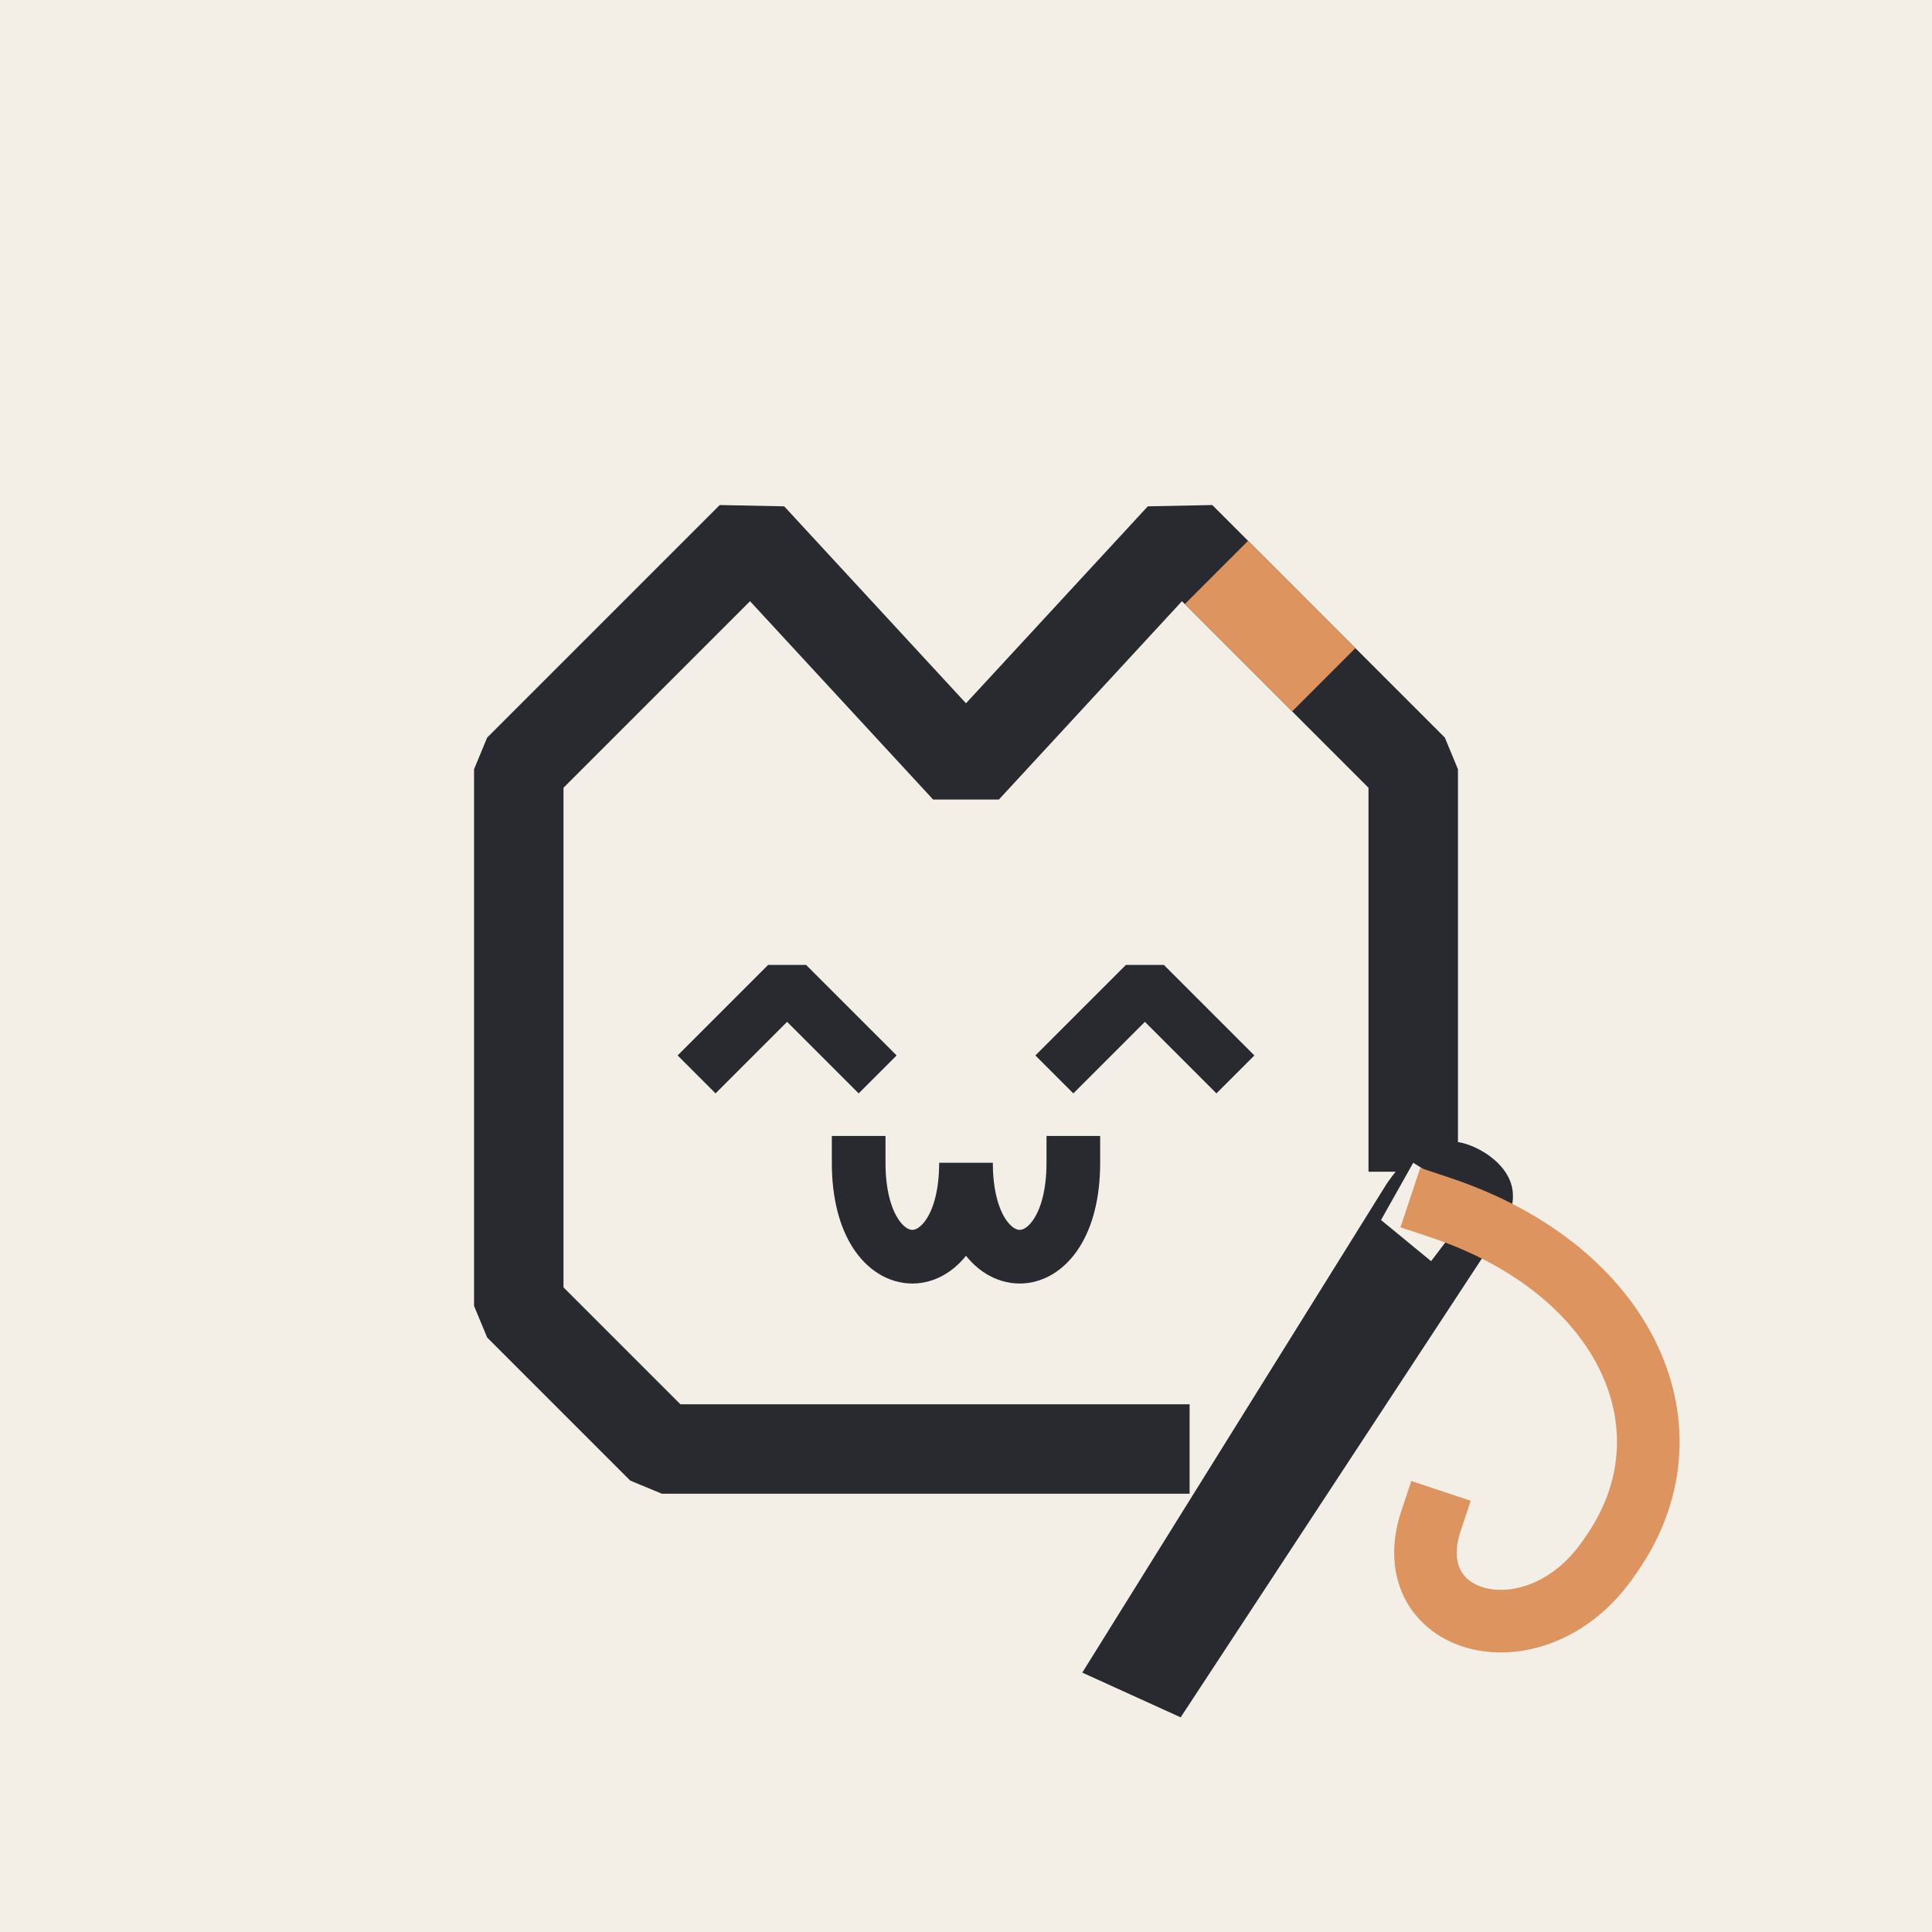
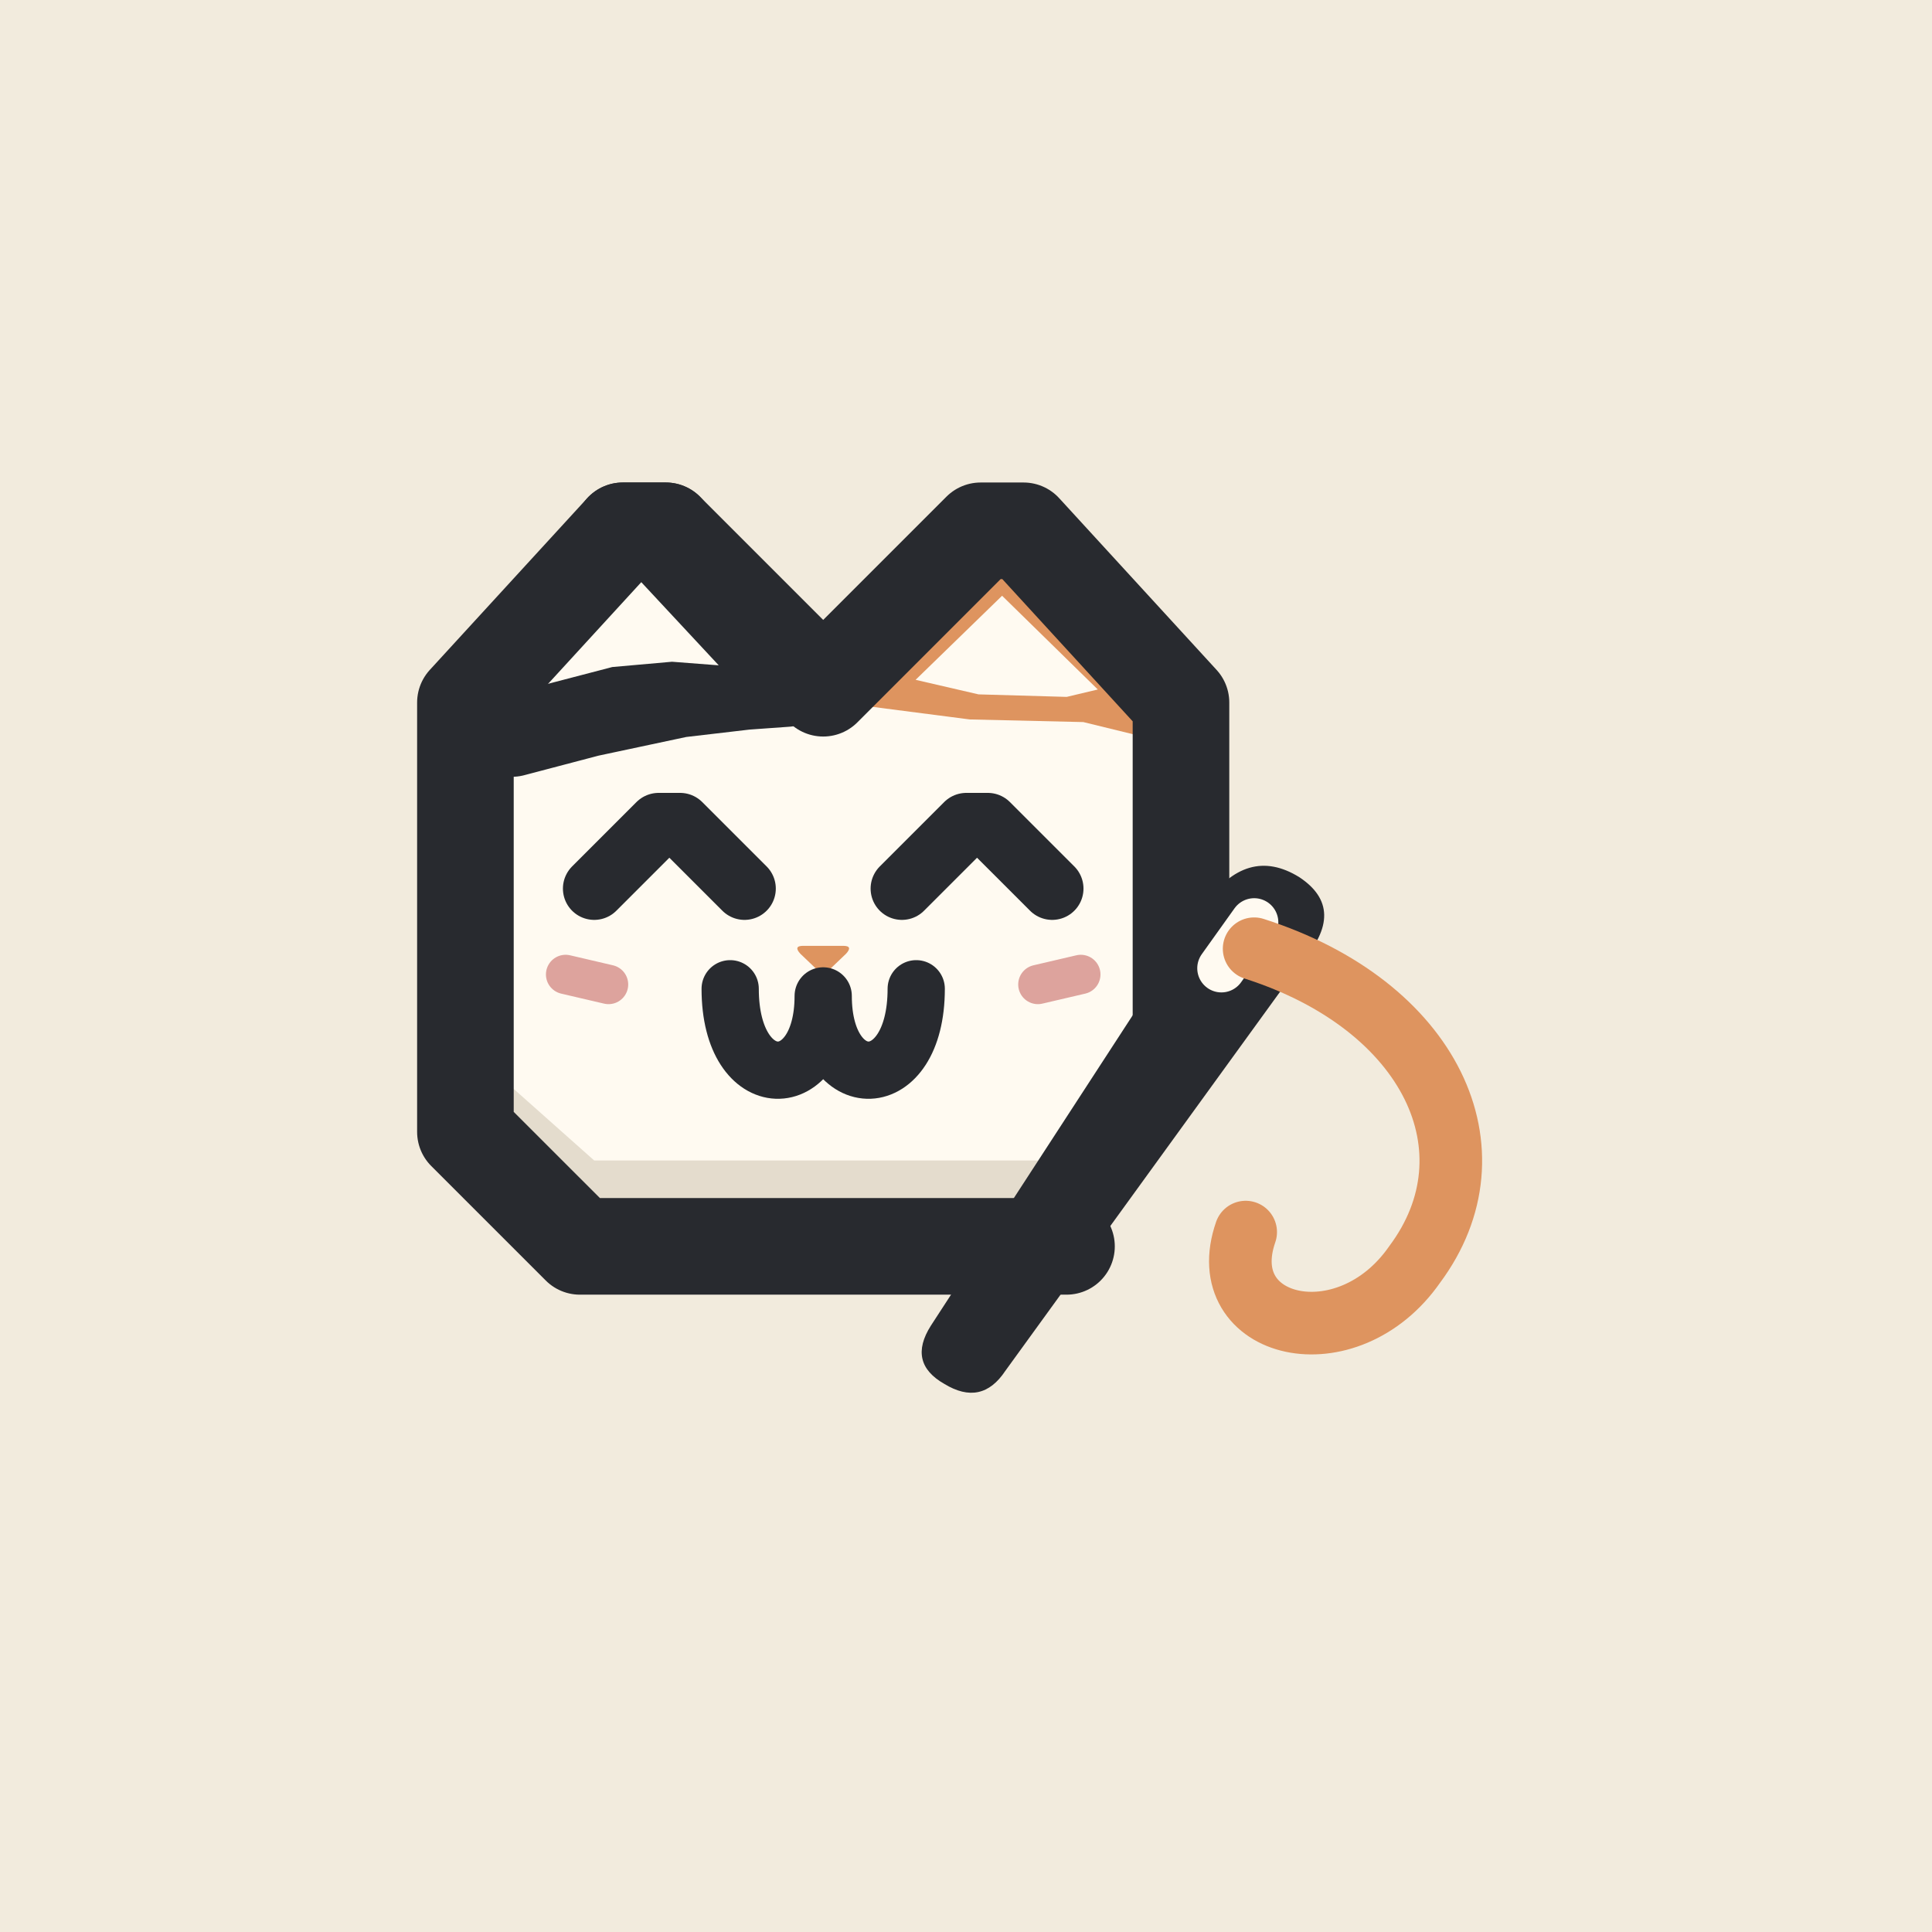
- <svg xmlns="http://www.w3.org/2000/svg" viewBox="0 0 108 108" role="img" aria-labelledby="title desc">
-   <rect width="108" height="108" fill="#F3EFE7" />
-   <g fill="none" stroke="#282A2F" stroke-linecap="square" stroke-linejoin="bevel">
-     <path d="M79 63V43L76 40 66 30 54 43 42 30 29 43V73L37 81H64" stroke-width="5" />
-     <path d="M40 59L44 55 48 59M60 59L64 55 68 59M48 65C48 72 54 72 54 65C54 72 60 72 60 65" stroke-width="3" />
+ <svg xmlns="http://www.w3.org/2000/svg" viewBox="0 0 1280 1280">
+   <g id="background" data-name="Background" data-icon-layer="background">
+     <rect id="tile" data-name="Ivory tile" x="0" y="0" width="1280" height="1280" fill="#F2EBDD" />
  </g>
-   <path d="M68 32L74 38" fill="none" stroke="#DE945F" stroke-width="5" stroke-linecap="butt" />
-   <path d="M60.5 93.5L77.5 66.2Q80 62.5 83.1 64.5Q86 66.5 83.2 69.8L66 96Z" fill="#282A2F" />
-   <path d="M79 65L82.5 67.2 80 70.5 77.2 68.2Z" fill="#F3EFE7" />
-   <path d="M80.5 67.5C91 71 95 80 90 87C86 93 78 91 80 85" fill="none" stroke="#DE945F" stroke-width="3.5" stroke-linecap="square" stroke-linejoin="bevel" />
+   <g id="head" data-name="Faceted head" data-part="head/faceted">
+     <path id="shell" data-name="Milk face" d="M308.35  465.45L412.65  351.67H441.1L545.39  455.97L649.69  351.67H678.14L782.43  465.45V674.05L687.62  825.75H384.21L308.35  749.9Z" fill="#FFFAF1" />
+     <path id="lower-facet" data-name="Quiet lower facet" d="M308.35  693.01L393.69  768.86H725.54L687.62  825.75H384.21L308.35  749.9Z" fill="#E4DCCD" />
+   </g>
+   <g id="ears" data-name="Calico ears" data-part="ears/calico">
+     <path id="ear-left" data-name="Charcoal ear patch" d="M339.15  482.65L412.65  351.67L441.1  351.67L520.59  449.57L493.58  451.5L449.5  456.65L389.13  469.5Z" fill="#282A2F" stroke="#282A2F" stroke-width="64" stroke-linecap="round" stroke-linejoin="round" />
+     <path id="ear-left-inset" data-name="Left milk ear inset" d="M357.86  454.4L422.07  382.7L476.18  440.8L445.23  438.42L405.63  441.93Z" fill="#FFFAF1" />
+     <path id="ear-right" data-name="Apricot ear patch" d="M782.43  465.45L678.14  351.67L649.69  351.67L562.99  466.37L642.49  476.65L717.7  478.39L768.06  490.7Z" fill="#DE945F" />
+     <path id="ear-right-inset" data-name="Right milk ear inset" d="M727.32  456.8L663.91  394.7L606.61  450.4L648.31  460.04L706.71  461.71Z" fill="#FFFAF1" />
+   </g>
+   <g id="contour" data-name="Head contour" data-part="head/contour">
+     <path id="outline" data-name="Cut-corner outline" d="M782.43  674.05V465.45L678.14  351.67H649.69L545.39  455.97L441.1  351.67H412.65L308.35  465.45V749.9L384.21  825.75H706.58" fill="none" stroke="#282A2F" stroke-width="64" stroke-linecap="round" stroke-linejoin="round" />
+   </g>
+   <g id="face" data-name="Happy face" data-part="face/happy">
+     <path id="eye-left" data-name="Left happy eye" d="M393.69  588.71L436.35  546.05H450.58L493.25  588.71" fill="none" stroke="#282A2F" stroke-width="41.48" stroke-linecap="round" stroke-linejoin="round" />
+     <path id="eye-right" data-name="Right happy eye" d="M597.54  588.71L640.21  546.05H654.43L697.1  588.71" fill="none" stroke="#282A2F" stroke-width="41.48" stroke-linecap="round" stroke-linejoin="round" />
+     <path id="nose" data-name="Soft triangular nose" d="M532.12  626.64H558.66Q565.3  626.64  560.56  631.85L550.14  641.81Q545.39  646.07  540.65  641.81L530.22  631.85Q525.48  626.64  532.12  626.64Z" fill="#DE945F" />
+     <path id="smile" data-name="Double smile" d="M483.76  655.08C483.76  726.19  545.39  726.19  545.39  659.82C545.39  726.19  607.02  726.19  607.02  655.08" fill="none" stroke="#282A2F" stroke-width="37.93" stroke-linecap="round" stroke-linejoin="round" />
+     <path id="cheek-left" data-name="Left rosy cheek" d="M374.73  645.6L403.17  652.24" fill="none" stroke="#DDA39D" stroke-width="26.07" stroke-linecap="round" stroke-linejoin="round" />
+     <path id="cheek-right" data-name="Right rosy cheek" d="M687.62  652.24L716.06  645.6" fill="none" stroke="#DDA39D" stroke-width="26.07" stroke-linecap="round" stroke-linejoin="round" />
+   </g>
+   <g id="needle" data-name="Needle and thread" data-part="object/needle">
+     <path id="needle-body" data-name="Needle with rounded tip" d="M616.74  878.27L798.1  599.37Q826.09  559.67  860.79  581.13Q893.26  602.58  861.91  637.98L666  908.31Q650.33  931.91  625.7  916.9Q601.06  902.94  616.74  878.27Z" fill="#282A2F" />
+     <path id="needle-eye" data-name="Needle eye" d="M830.93  611.08L809.21  641.5" fill="none" stroke="#FFFAF1" stroke-width="32" stroke-linecap="round" stroke-linejoin="round" />
+     <path id="thread" data-name="Apricot thread" d="M830.89  628.56C948.44  666.1  993.22  762.65  937.24  837.74C892.46  902.1  802.9  880.66  825.3  816.29" fill="none" stroke="#DE945F" stroke-width="41.48" stroke-linecap="round" stroke-linejoin="round" />
+   </g>
</svg>
